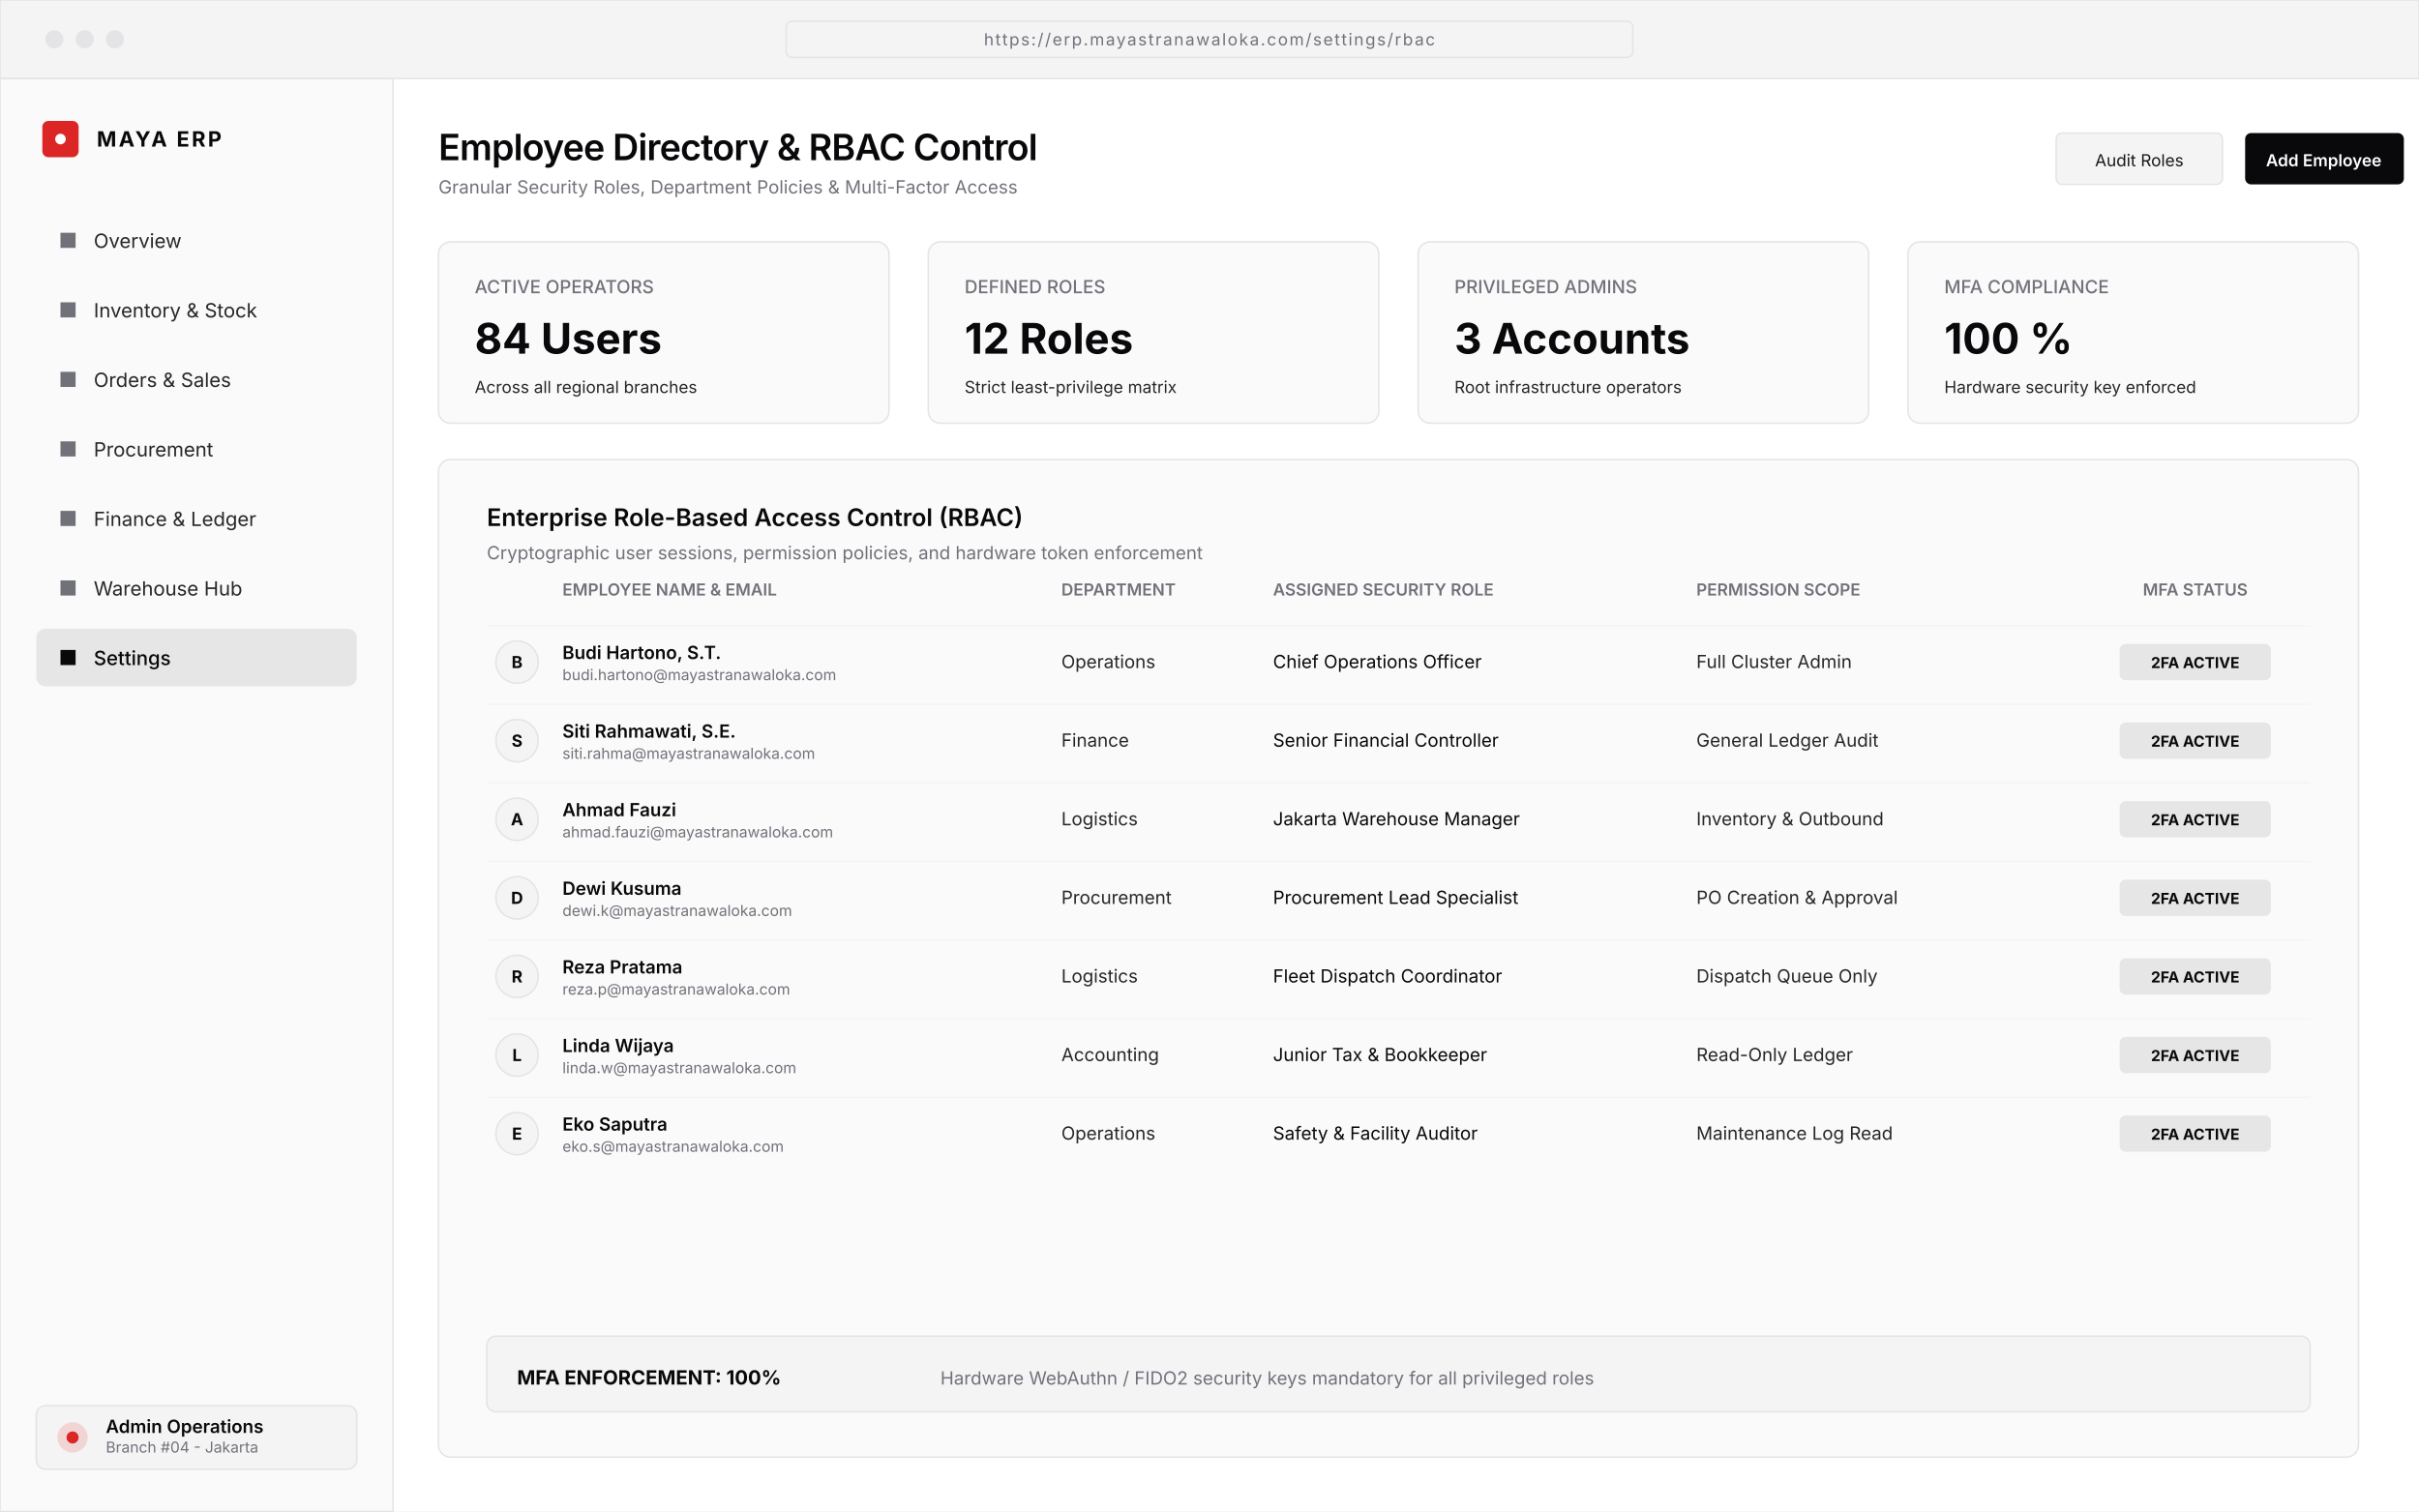
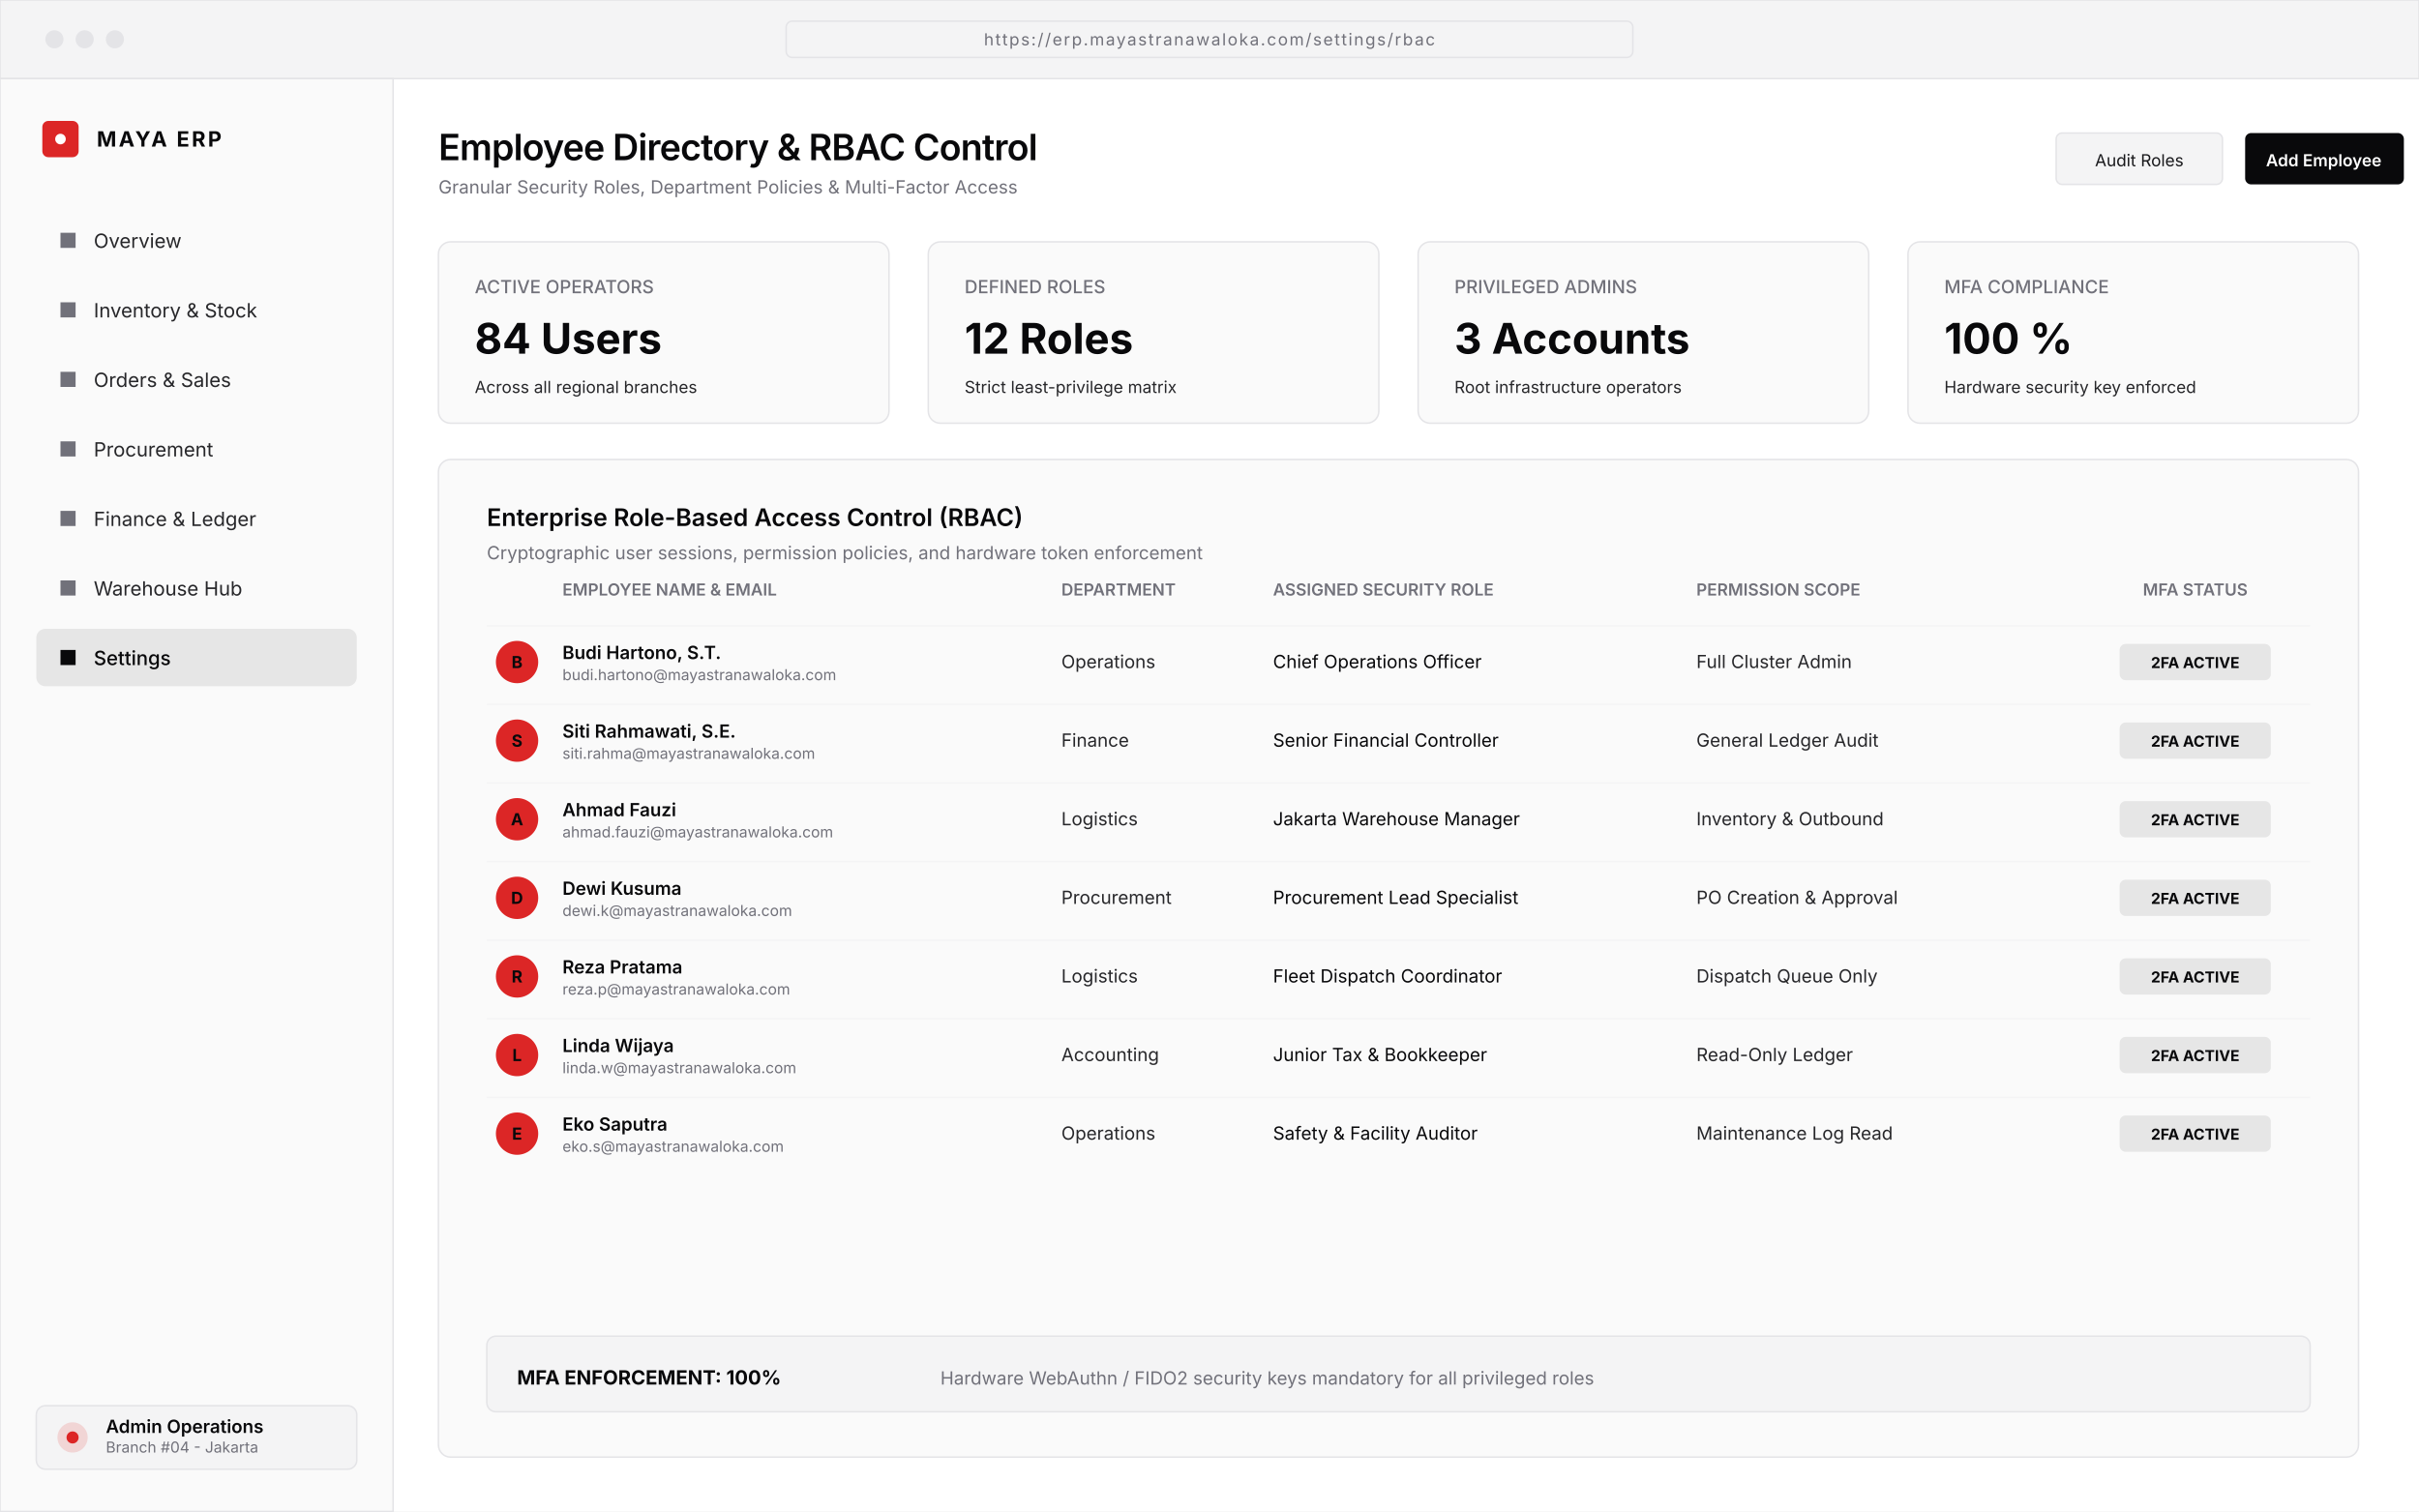
<svg xmlns="http://www.w3.org/2000/svg" viewBox="0 0 1600 1000" width="1600" height="1000" fill="none">
  <defs>
    <linearGradient id="chartGrad" x1="0" y1="0" x2="0" y2="1">
      <stop offset="0%" stop-color="#dc2626" stop-opacity="0.28" />
      <stop offset="100%" stop-color="#dc2626" stop-opacity="0.0" />
    </linearGradient>
    <linearGradient id="meterGrad" x1="0" y1="0" x2="1" y2="0">
      <stop offset="0%" stop-color="#000000" stop-opacity="0.8" />
      <stop offset="100%" stop-color="#000000" stop-opacity="0.2" />
    </linearGradient>
  </defs>
  <rect width="1600" height="1000" fill="#ffffff" />
  <rect width="1600" height="52" fill="#f4f4f5" stroke="#e4e4e7" stroke-width="1" />
  <circle cx="36" cy="26" r="6" fill="#e4e4e7" />
  <circle cx="56" cy="26" r="6" fill="#e4e4e7" />
  <circle cx="76" cy="26" r="6" fill="#e4e4e7" />
  <rect x="520" y="14" width="560" height="24" rx="4" fill="#f4f4f5" stroke="#e4e4e7" stroke-width="1" />
  <text x="800" y="30" fill="#71717a" font-family="-apple-system, BlinkMacSystemFont, sans-serif" font-size="11" text-anchor="middle" letter-spacing="1">https://erp.mayastranawaloka.com/settings/rbac</text>
  <rect x="0" y="52" width="260" height="948" fill="#fafafa" stroke="#e4e4e7" stroke-width="1" />
  <rect x="28" y="80" width="24" height="24" rx="4" fill="#dc2626" />
  <circle cx="40" cy="92" r="3.5" fill="#ffffff" />
  <text x="64" y="97" fill="#09090b" font-family="-apple-system, BlinkMacSystemFont, sans-serif" font-size="14" font-weight="700" letter-spacing="1.5">MAYA ERP</text>
  <g transform="translate(24, 140)">
    <rect x="16" y="14" width="10" height="10" fill="#71717a" />
    <text x="38" y="24" fill="#27272a" font-family="-apple-system, BlinkMacSystemFont, sans-serif" font-size="13">Overview</text>
    <rect x="16" y="60" width="10" height="10" fill="#71717a" />
    <text x="38" y="70" fill="#27272a" font-family="-apple-system, BlinkMacSystemFont, sans-serif" font-size="13">Inventory &amp; Stock</text>
    <rect x="16" y="106" width="10" height="10" fill="#71717a" />
    <text x="38" y="116" fill="#27272a" font-family="-apple-system, BlinkMacSystemFont, sans-serif" font-size="13">Orders &amp; Sales</text>
    <rect x="16" y="152" width="10" height="10" fill="#71717a" />
    <text x="38" y="162" fill="#27272a" font-family="-apple-system, BlinkMacSystemFont, sans-serif" font-size="13">Procurement</text>
    <rect x="16" y="198" width="10" height="10" fill="#71717a" />
    <text x="38" y="208" fill="#27272a" font-family="-apple-system, BlinkMacSystemFont, sans-serif" font-size="13">Finance &amp; Ledger</text>
    <rect x="16" y="244" width="10" height="10" fill="#71717a" />
    <text x="38" y="254" fill="#27272a" font-family="-apple-system, BlinkMacSystemFont, sans-serif" font-size="13">Warehouse Hub</text>
    <rect x="0" y="276" width="212" height="38" rx="6" fill="#09090b" fill-opacity="0.08" />
    <rect x="16" y="290" width="10" height="10" fill="#09090b" />
    <text x="38" y="300" fill="#09090b" font-family="-apple-system, BlinkMacSystemFont, sans-serif" font-size="13" font-weight="500">Settings</text>
  </g>
  <rect x="24" y="930" width="212" height="42" rx="6" fill="#f4f4f5" stroke="#e4e4e7" stroke-width="1" />
  <circle cx="48" cy="951" r="10" fill="#dc2626" fill-opacity="0.15" />
  <circle cx="48" cy="951" r="4" fill="#dc2626" />
  <text x="70" y="948" fill="#09090b" font-family="-apple-system, BlinkMacSystemFont, sans-serif" font-size="12" font-weight="600">Admin Operations</text>
  <text x="70" y="961" fill="#71717a" font-family="-apple-system, BlinkMacSystemFont, sans-serif" font-size="10">Branch #04 - Jakarta</text>
  <g transform="translate(290, 80)">
    <text x="0" y="26" fill="#09090b" font-family="-apple-system, BlinkMacSystemFont, sans-serif" font-size="24" font-weight="600" letter-spacing="-0.5">Employee Directory &amp; RBAC Control</text>
    <text x="0" y="48" fill="#71717a" font-family="-apple-system, BlinkMacSystemFont, sans-serif" font-size="12">Granular Security Roles, Department Policies &amp; Multi-Factor Access</text>
    <rect x="1070" y="8" width="110" height="34" rx="4" fill="#f4f4f5" stroke="#e4e4e7" stroke-width="1" />
    <text x="1125" y="30" fill="#18181b" font-family="-apple-system, BlinkMacSystemFont, sans-serif" font-size="11" text-anchor="middle">Audit Roles</text>
    <rect x="1195" y="8" width="105" height="34" rx="4" fill="#09090b" />
    <text x="1247" y="30" fill="#ffffff" font-family="-apple-system, BlinkMacSystemFont, sans-serif" font-size="11" font-weight="600" text-anchor="middle">Add Employee</text>
  </g>
  <g transform="translate(290, 160)">
    <rect x="0" y="0" width="298" height="120" rx="8" fill="#fafafa" stroke="#e4e4e7" stroke-width="1" />
    <text x="24" y="34" fill="#71717a" font-family="-apple-system, BlinkMacSystemFont, sans-serif" font-size="12" font-weight="500">ACTIVE OPERATORS</text>
    <text x="24" y="74" fill="#09090b" font-family="-apple-system, BlinkMacSystemFont, sans-serif" font-size="28" font-weight="700">84 Users</text>
    <text x="24" y="100" fill="#27272a" font-family="-apple-system, BlinkMacSystemFont, sans-serif" font-size="11">Across all regional branches</text>
    <rect x="324" y="0" width="298" height="120" rx="8" fill="#fafafa" stroke="#e4e4e7" stroke-width="1" />
    <text x="348" y="34" fill="#71717a" font-family="-apple-system, BlinkMacSystemFont, sans-serif" font-size="12" font-weight="500">DEFINED ROLES</text>
    <text x="348" y="74" fill="#09090b" font-family="-apple-system, BlinkMacSystemFont, sans-serif" font-size="28" font-weight="700">12 Roles</text>
    <text x="348" y="100" fill="#27272a" font-family="-apple-system, BlinkMacSystemFont, sans-serif" font-size="11">Strict least-privilege matrix</text>
    <rect x="648" y="0" width="298" height="120" rx="8" fill="#fafafa" stroke="#e4e4e7" stroke-width="1" />
    <text x="672" y="34" fill="#71717a" font-family="-apple-system, BlinkMacSystemFont, sans-serif" font-size="12" font-weight="500">PRIVILEGED ADMINS</text>
    <text x="672" y="74" fill="#09090b" font-family="-apple-system, BlinkMacSystemFont, sans-serif" font-size="28" font-weight="700">3 Accounts</text>
    <text x="672" y="100" fill="#27272a" font-family="-apple-system, BlinkMacSystemFont, sans-serif" font-size="11">Root infrastructure operators</text>
    <rect x="972" y="0" width="298" height="120" rx="8" fill="#fafafa" stroke="#e4e4e7" stroke-width="1" />
    <text x="996" y="34" fill="#71717a" font-family="-apple-system, BlinkMacSystemFont, sans-serif" font-size="12" font-weight="500">MFA COMPLIANCE</text>
    <text x="996" y="74" fill="#09090b" font-family="-apple-system, BlinkMacSystemFont, sans-serif" font-size="28" font-weight="700">100 %</text>
    <text x="996" y="100" fill="#27272a" font-family="-apple-system, BlinkMacSystemFont, sans-serif" font-size="11">Hardware security key enforced</text>
  </g>
  <g transform="translate(290, 304)">
    <rect x="0" y="0" width="1270" height="660" rx="8" fill="#fafafa" stroke="#e4e4e7" stroke-width="1" />
    <text x="32" y="44" fill="#09090b" font-family="-apple-system, BlinkMacSystemFont, sans-serif" font-size="16" font-weight="600">Enterprise Role-Based Access Control (RBAC)</text>
    <text x="32" y="66" fill="#71717a" font-family="-apple-system, BlinkMacSystemFont, sans-serif" font-size="12">Cryptographic user sessions, permission policies, and hardware token enforcement</text>
    <g transform="translate(32, 90)">
      <text x="50" y="0" fill="#71717a" font-family="-apple-system, BlinkMacSystemFont, sans-serif" font-size="11" font-weight="600">EMPLOYEE NAME &amp; EMAIL</text>
      <text x="380" y="0" fill="#71717a" font-family="-apple-system, BlinkMacSystemFont, sans-serif" font-size="11" font-weight="600">DEPARTMENT</text>
      <text x="520" y="0" fill="#71717a" font-family="-apple-system, BlinkMacSystemFont, sans-serif" font-size="11" font-weight="600">ASSIGNED SECURITY ROLE</text>
      <text x="800" y="0" fill="#71717a" font-family="-apple-system, BlinkMacSystemFont, sans-serif" font-size="11" font-weight="600">PERMISSION SCOPE</text>
      <text x="1130" y="0" fill="#71717a" font-family="-apple-system, BlinkMacSystemFont, sans-serif" font-size="11" font-weight="600" text-anchor="middle">MFA STATUS</text>
    </g>
    <g transform="translate(32, 110)">
      <line x1="0" y1="0" x2="1206" y2="0" stroke="#f4f4f5" stroke-width="1" />
-       <circle cx="20" cy="24" r="14" fill="#f4f4f5" stroke="#e4e4e7" />
+       <circle cx="20" cy="24" r="14" fill="#dc2626" />
      <text x="20" y="28" fill="#09090b" font-family="-apple-system, BlinkMacSystemFont, sans-serif" font-size="11" font-weight="700" text-anchor="middle">B</text>
      <text x="50" y="22" fill="#09090b" font-family="-apple-system, BlinkMacSystemFont, sans-serif" font-size="12" font-weight="600">Budi Hartono, S.T.</text>
      <text x="50" y="36" fill="#71717a" font-family="-apple-system, BlinkMacSystemFont, sans-serif" font-size="10">budi.hartono@mayastranawaloka.com</text>
      <text x="380" y="28" fill="#27272a" font-family="-apple-system, BlinkMacSystemFont, sans-serif" font-size="12">Operations</text>
      <text x="520" y="28" fill="#09090b" font-family="-apple-system, BlinkMacSystemFont, sans-serif" font-size="12">Chief Operations Officer</text>
      <text x="800" y="28" fill="#27272a" font-family="-apple-system, BlinkMacSystemFont, sans-serif" font-size="12">Full Cluster Admin</text>
      <rect x="1080" y="12" width="100" height="24" rx="4" fill="#09090b" fill-opacity="0.08" />
      <text x="1130" y="28" fill="#09090b" font-family="-apple-system, BlinkMacSystemFont, sans-serif" font-size="10" font-weight="700" text-anchor="middle">2FA ACTIVE</text>
    </g>
    <g transform="translate(32, 162)">
      <line x1="0" y1="0" x2="1206" y2="0" stroke="#f4f4f5" stroke-width="1" />
-       <circle cx="20" cy="24" r="14" fill="#f4f4f5" stroke="#e4e4e7" />
+       <circle cx="20" cy="24" r="14" fill="#dc2626" />
      <text x="20" y="28" fill="#09090b" font-family="-apple-system, BlinkMacSystemFont, sans-serif" font-size="11" font-weight="700" text-anchor="middle">S</text>
      <text x="50" y="22" fill="#09090b" font-family="-apple-system, BlinkMacSystemFont, sans-serif" font-size="12" font-weight="600">Siti Rahmawati, S.E.</text>
      <text x="50" y="36" fill="#71717a" font-family="-apple-system, BlinkMacSystemFont, sans-serif" font-size="10">siti.rahma@mayastranawaloka.com</text>
      <text x="380" y="28" fill="#27272a" font-family="-apple-system, BlinkMacSystemFont, sans-serif" font-size="12">Finance</text>
      <text x="520" y="28" fill="#09090b" font-family="-apple-system, BlinkMacSystemFont, sans-serif" font-size="12">Senior Financial Controller</text>
      <text x="800" y="28" fill="#27272a" font-family="-apple-system, BlinkMacSystemFont, sans-serif" font-size="12">General Ledger Audit</text>
      <rect x="1080" y="12" width="100" height="24" rx="4" fill="#09090b" fill-opacity="0.08" />
      <text x="1130" y="28" fill="#09090b" font-family="-apple-system, BlinkMacSystemFont, sans-serif" font-size="10" font-weight="700" text-anchor="middle">2FA ACTIVE</text>
    </g>
    <g transform="translate(32, 214)">
      <line x1="0" y1="0" x2="1206" y2="0" stroke="#f4f4f5" stroke-width="1" />
-       <circle cx="20" cy="24" r="14" fill="#f4f4f5" stroke="#e4e4e7" />
+       <circle cx="20" cy="24" r="14" fill="#dc2626" />
      <text x="20" y="28" fill="#09090b" font-family="-apple-system, BlinkMacSystemFont, sans-serif" font-size="11" font-weight="700" text-anchor="middle">A</text>
      <text x="50" y="22" fill="#09090b" font-family="-apple-system, BlinkMacSystemFont, sans-serif" font-size="12" font-weight="600">Ahmad Fauzi</text>
      <text x="50" y="36" fill="#71717a" font-family="-apple-system, BlinkMacSystemFont, sans-serif" font-size="10">ahmad.fauzi@mayastranawaloka.com</text>
      <text x="380" y="28" fill="#27272a" font-family="-apple-system, BlinkMacSystemFont, sans-serif" font-size="12">Logistics</text>
      <text x="520" y="28" fill="#09090b" font-family="-apple-system, BlinkMacSystemFont, sans-serif" font-size="12">Jakarta Warehouse Manager</text>
      <text x="800" y="28" fill="#27272a" font-family="-apple-system, BlinkMacSystemFont, sans-serif" font-size="12">Inventory &amp; Outbound</text>
      <rect x="1080" y="12" width="100" height="24" rx="4" fill="#09090b" fill-opacity="0.08" />
      <text x="1130" y="28" fill="#09090b" font-family="-apple-system, BlinkMacSystemFont, sans-serif" font-size="10" font-weight="700" text-anchor="middle">2FA ACTIVE</text>
    </g>
    <g transform="translate(32, 266)">
      <line x1="0" y1="0" x2="1206" y2="0" stroke="#f4f4f5" stroke-width="1" />
-       <circle cx="20" cy="24" r="14" fill="#f4f4f5" stroke="#e4e4e7" />
+       <circle cx="20" cy="24" r="14" fill="#dc2626" />
      <text x="20" y="28" fill="#09090b" font-family="-apple-system, BlinkMacSystemFont, sans-serif" font-size="11" font-weight="700" text-anchor="middle">D</text>
      <text x="50" y="22" fill="#09090b" font-family="-apple-system, BlinkMacSystemFont, sans-serif" font-size="12" font-weight="600">Dewi Kusuma</text>
      <text x="50" y="36" fill="#71717a" font-family="-apple-system, BlinkMacSystemFont, sans-serif" font-size="10">dewi.k@mayastranawaloka.com</text>
      <text x="380" y="28" fill="#27272a" font-family="-apple-system, BlinkMacSystemFont, sans-serif" font-size="12">Procurement</text>
      <text x="520" y="28" fill="#09090b" font-family="-apple-system, BlinkMacSystemFont, sans-serif" font-size="12">Procurement Lead Specialist</text>
      <text x="800" y="28" fill="#27272a" font-family="-apple-system, BlinkMacSystemFont, sans-serif" font-size="12">PO Creation &amp; Approval</text>
      <rect x="1080" y="12" width="100" height="24" rx="4" fill="#09090b" fill-opacity="0.08" />
      <text x="1130" y="28" fill="#09090b" font-family="-apple-system, BlinkMacSystemFont, sans-serif" font-size="10" font-weight="700" text-anchor="middle">2FA ACTIVE</text>
    </g>
    <g transform="translate(32, 318)">
      <line x1="0" y1="0" x2="1206" y2="0" stroke="#f4f4f5" stroke-width="1" />
-       <circle cx="20" cy="24" r="14" fill="#f4f4f5" stroke="#e4e4e7" />
+       <circle cx="20" cy="24" r="14" fill="#dc2626" />
      <text x="20" y="28" fill="#09090b" font-family="-apple-system, BlinkMacSystemFont, sans-serif" font-size="11" font-weight="700" text-anchor="middle">R</text>
      <text x="50" y="22" fill="#09090b" font-family="-apple-system, BlinkMacSystemFont, sans-serif" font-size="12" font-weight="600">Reza Pratama</text>
      <text x="50" y="36" fill="#71717a" font-family="-apple-system, BlinkMacSystemFont, sans-serif" font-size="10">reza.p@mayastranawaloka.com</text>
      <text x="380" y="28" fill="#27272a" font-family="-apple-system, BlinkMacSystemFont, sans-serif" font-size="12">Logistics</text>
      <text x="520" y="28" fill="#09090b" font-family="-apple-system, BlinkMacSystemFont, sans-serif" font-size="12">Fleet Dispatch Coordinator</text>
      <text x="800" y="28" fill="#27272a" font-family="-apple-system, BlinkMacSystemFont, sans-serif" font-size="12">Dispatch Queue Only</text>
      <rect x="1080" y="12" width="100" height="24" rx="4" fill="#09090b" fill-opacity="0.08" />
      <text x="1130" y="28" fill="#09090b" font-family="-apple-system, BlinkMacSystemFont, sans-serif" font-size="10" font-weight="700" text-anchor="middle">2FA ACTIVE</text>
    </g>
    <g transform="translate(32, 370)">
      <line x1="0" y1="0" x2="1206" y2="0" stroke="#f4f4f5" stroke-width="1" />
-       <circle cx="20" cy="24" r="14" fill="#f4f4f5" stroke="#e4e4e7" />
+       <circle cx="20" cy="24" r="14" fill="#dc2626" />
      <text x="20" y="28" fill="#09090b" font-family="-apple-system, BlinkMacSystemFont, sans-serif" font-size="11" font-weight="700" text-anchor="middle">L</text>
      <text x="50" y="22" fill="#09090b" font-family="-apple-system, BlinkMacSystemFont, sans-serif" font-size="12" font-weight="600">Linda Wijaya</text>
      <text x="50" y="36" fill="#71717a" font-family="-apple-system, BlinkMacSystemFont, sans-serif" font-size="10">linda.w@mayastranawaloka.com</text>
      <text x="380" y="28" fill="#27272a" font-family="-apple-system, BlinkMacSystemFont, sans-serif" font-size="12">Accounting</text>
      <text x="520" y="28" fill="#09090b" font-family="-apple-system, BlinkMacSystemFont, sans-serif" font-size="12">Junior Tax &amp; Bookkeeper</text>
      <text x="800" y="28" fill="#27272a" font-family="-apple-system, BlinkMacSystemFont, sans-serif" font-size="12">Read-Only Ledger</text>
      <rect x="1080" y="12" width="100" height="24" rx="4" fill="#09090b" fill-opacity="0.08" />
      <text x="1130" y="28" fill="#09090b" font-family="-apple-system, BlinkMacSystemFont, sans-serif" font-size="10" font-weight="700" text-anchor="middle">2FA ACTIVE</text>
    </g>
    <g transform="translate(32, 422)">
      <line x1="0" y1="0" x2="1206" y2="0" stroke="#f4f4f5" stroke-width="1" />
-       <circle cx="20" cy="24" r="14" fill="#f4f4f5" stroke="#e4e4e7" />
+       <circle cx="20" cy="24" r="14" fill="#dc2626" />
      <text x="20" y="28" fill="#09090b" font-family="-apple-system, BlinkMacSystemFont, sans-serif" font-size="11" font-weight="700" text-anchor="middle">E</text>
      <text x="50" y="22" fill="#09090b" font-family="-apple-system, BlinkMacSystemFont, sans-serif" font-size="12" font-weight="600">Eko Saputra</text>
      <text x="50" y="36" fill="#71717a" font-family="-apple-system, BlinkMacSystemFont, sans-serif" font-size="10">eko.s@mayastranawaloka.com</text>
      <text x="380" y="28" fill="#27272a" font-family="-apple-system, BlinkMacSystemFont, sans-serif" font-size="12">Operations</text>
      <text x="520" y="28" fill="#09090b" font-family="-apple-system, BlinkMacSystemFont, sans-serif" font-size="12">Safety &amp; Facility Auditor</text>
      <text x="800" y="28" fill="#27272a" font-family="-apple-system, BlinkMacSystemFont, sans-serif" font-size="12">Maintenance Log Read</text>
      <rect x="1080" y="12" width="100" height="24" rx="4" fill="#09090b" fill-opacity="0.08" />
      <text x="1130" y="28" fill="#09090b" font-family="-apple-system, BlinkMacSystemFont, sans-serif" font-size="10" font-weight="700" text-anchor="middle">2FA ACTIVE</text>
    </g>
    <g transform="translate(32, 580)">
      <rect x="0" y="0" width="1206" height="50" rx="6" fill="#f4f4f5" stroke="#e4e4e7" stroke-width="1" />
      <text x="20" y="32" fill="#09090b" font-family="-apple-system, BlinkMacSystemFont, sans-serif" font-size="13" font-weight="700">MFA ENFORCEMENT: 100%</text>
      <text x="300" y="32" fill="#71717a" font-family="-apple-system, BlinkMacSystemFont, sans-serif" font-size="12">Hardware WebAuthn / FIDO2 security keys mandatory for all privileged roles</text>
    </g>
  </g>
</svg>
